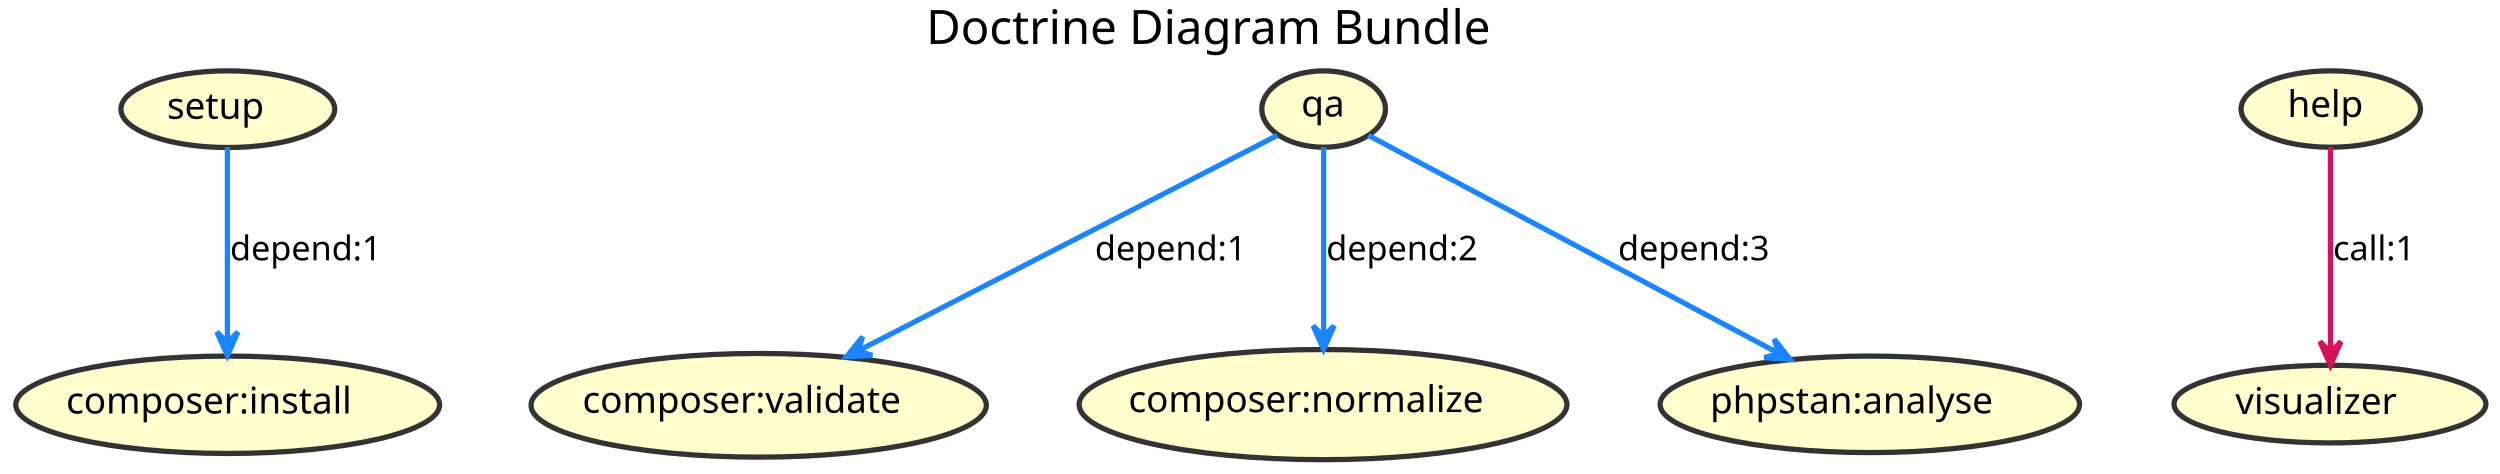
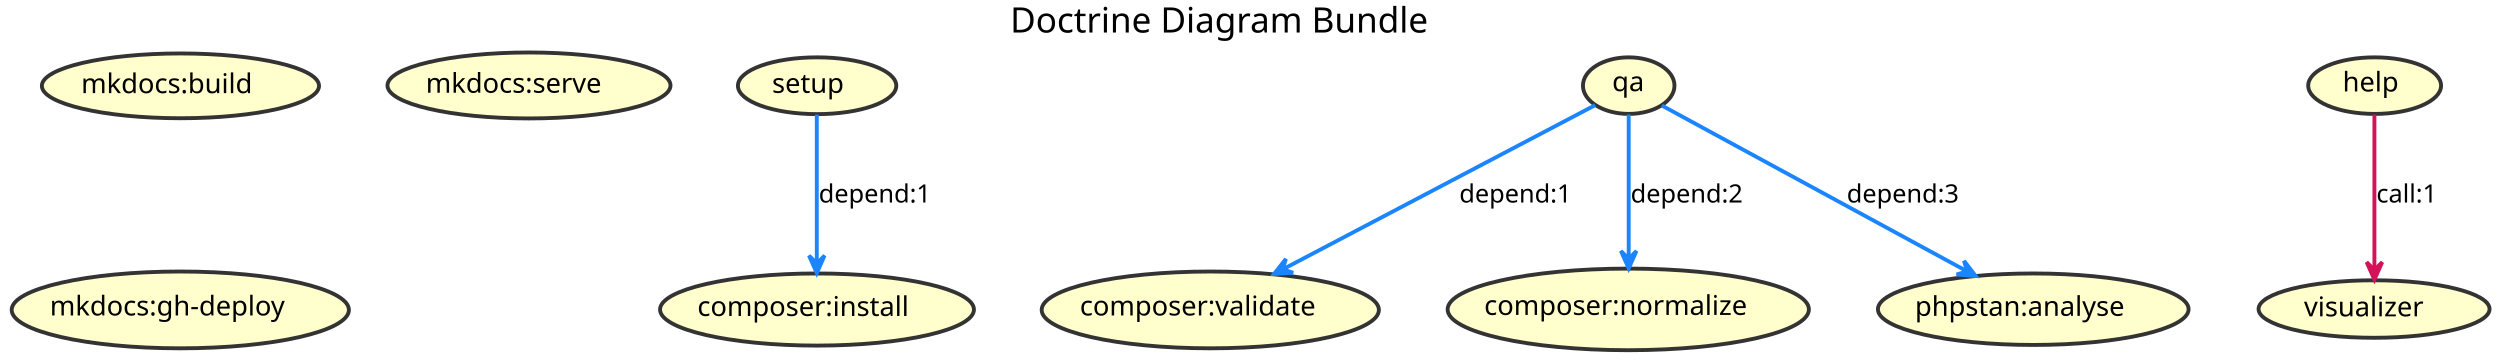
- <svg xmlns="http://www.w3.org/2000/svg" contentScriptType="application/ecmascript" contentStyleType="text/css" height="180px" preserveAspectRatio="none" style="width:951px;height:180px;background:#FFFFFF;" version="1.1" viewBox="0 0 951 180" width="951px" zoomAndPan="magnify">
+ <svg xmlns="http://www.w3.org/2000/svg" contentScriptType="application/ecmascript" contentStyleType="text/css" height="185px" preserveAspectRatio="none" style="width:1284px;height:185px;background:#FFFFFF;" version="1.1" viewBox="0 0 1284 185" width="1284px" zoomAndPan="magnify">
  <defs />
  <g>
-     <text fill="#000000" font-family="sans-serif" font-size="18" lengthAdjust="spacing" textLength="234" x="352.32" y="16.708">Doctrine Diagram Bundle</text>
-     <ellipse cx="86.664" cy="41.534" fill="#FFFECC" rx="40.664" ry="14.581" style="stroke:#333333;stroke-width:2.0;" />
-     <text fill="#000000" font-family="sans-serif" font-size="14" lengthAdjust="spacing" textLength="41" x="63.512" y="45.196">setup</text>
-     <ellipse cx="86.611" cy="153.975" fill="#FFFECC" rx="80.611" ry="18.522" style="stroke:#333333;stroke-width:2.0;" />
-     <text fill="#000000" font-family="sans-serif" font-size="14" lengthAdjust="spacing" textLength="120" x="25.173" y="157.288">composer:install</text>
-     <ellipse cx="503.506" cy="41.477" fill="#FFFECC" rx="23.506" ry="14.524" style="stroke:#333333;stroke-width:2.0;" />
-     <text fill="#000000" font-family="sans-serif" font-size="14" lengthAdjust="spacing" textLength="17" x="495.006" y="44.323">qa</text>
-     <ellipse cx="288.6" cy="154.173" fill="#FFFECC" rx="86.6" ry="19.72" style="stroke:#333333;stroke-width:2.0;" />
-     <text fill="#000000" font-family="sans-serif" font-size="14" lengthAdjust="spacing" textLength="134" x="221.6" y="157.02">composer:validate</text>
-     <ellipse cx="503.277" cy="153.909" fill="#FFFECC" rx="92.777" ry="20.955" style="stroke:#333333;stroke-width:2.0;" />
-     <text fill="#000000" font-family="sans-serif" font-size="14" lengthAdjust="spacing" textLength="148" x="429.277" y="156.755">composer:normalize</text>
-     <ellipse cx="711.284" cy="153.81" fill="#FFFECC" rx="79.784" ry="18.357" style="stroke:#333333;stroke-width:2.0;" />
-     <text fill="#000000" font-family="sans-serif" font-size="14" lengthAdjust="spacing" textLength="118" x="650.536" y="157.214">phpstan:analyse</text>
-     <ellipse cx="886.619" cy="41.479" fill="#FFFECC" rx="34.119" ry="14.526" style="stroke:#333333;stroke-width:2.0;" />
-     <text fill="#000000" font-family="sans-serif" font-size="14" lengthAdjust="spacing" textLength="32" x="870.173" y="44.491">help</text>
-     <ellipse cx="886.32" cy="153.72" fill="#FFFECC" rx="59.32" ry="14.767" style="stroke:#333333;stroke-width:2.0;" />
-     <text fill="#000000" font-family="sans-serif" font-size="14" lengthAdjust="spacing" textLength="66" x="850.32" y="157.468">visualizer</text>
-     <path d="M86.5,56.002 C86.5,74.463 86.5,107.772 86.5,130.125 " fill="none" id="setup-to-composer:install" style="stroke:#1A85FF;stroke-width:2.0;" />
-     <polygon fill="#1A85FF" points="86.5,135.276,90.5,126.276,86.5,130.276,82.5,126.276,86.5,135.276" style="stroke:#1A85FF;stroke-width:2.0;" />
-     <text fill="#000000" font-family="sans-serif" font-size="13" lengthAdjust="spacing" textLength="61" x="87.5" y="99.02">depend:1</text>
-     <path d="M485.906,51.496 C451.291,69.286 373.638,109.196 326.702,133.319 " fill="none" id="qa-to-composer:validate" style="stroke:#1A85FF;stroke-width:2.0;" />
-     <polygon fill="#1A85FF" points="321.978,135.747,331.811,135.19,326.425,133.462,328.154,128.075,321.978,135.747" style="stroke:#1A85FF;stroke-width:2.0;" />
-     <text fill="#000000" font-family="sans-serif" font-size="13" lengthAdjust="spacing" textLength="61" x="416.5" y="99.02">depend:1</text>
-     <path d="M503.5,56.002 C503.5,73.822 503.5,105.479 503.5,127.76 " fill="none" id="qa-to-composer:normalize" style="stroke:#1A85FF;stroke-width:2.0;" />
-     <polygon fill="#1A85FF" points="503.5,132.926,507.5,123.926,503.5,127.926,499.5,123.926,503.5,132.926" style="stroke:#1A85FF;stroke-width:2.0;" />
-     <text fill="#000000" font-family="sans-serif" font-size="13" lengthAdjust="spacing" textLength="61" x="504.5" y="99.02">depend:2</text>
-     <path d="M520.522,51.496 C554.478,69.535 631.247,110.319 676.432,134.323 " fill="none" id="qa-to-phpstan:analyse" style="stroke:#1A85FF;stroke-width:2.0;" />
-     <polygon fill="#1A85FF" points="680.973,136.736,674.901,128.981,676.557,134.39,671.148,136.046,680.973,136.736" style="stroke:#1A85FF;stroke-width:2.0;" />
-     <text fill="#000000" font-family="sans-serif" font-size="13" lengthAdjust="spacing" textLength="61" x="615.5" y="99.02">depend:3</text>
-     <path d="M886.5,56.002 C886.5,75.53 886.5,111.672 886.5,133.886 " fill="none" id="help-to-visualizer" style="stroke:#D41159;stroke-width:2.0;" />
-     <polygon fill="#D41159" points="886.5,138.944,890.5,129.944,886.5,133.944,882.5,129.944,886.5,138.944" style="stroke:#D41159;stroke-width:2.0;" />
-     <text fill="#000000" font-family="sans-serif" font-size="13" lengthAdjust="spacing" textLength="34" x="887.5" y="99.02">call:1</text>
+     <text fill="#000000" font-family="sans-serif" font-size="18" lengthAdjust="spacing" textLength="234" x="518.82" y="16.708">Doctrine Diagram Bundle</text>
+     <ellipse cx="419.664" cy="44.034" fill="#FFFECC" rx="40.664" ry="14.581" style="stroke:#333333;stroke-width:2.0;" />
+     <text fill="#000000" font-family="sans-serif" font-size="14" lengthAdjust="spacing" textLength="41" x="396.512" y="47.696">setup</text>
+     <ellipse cx="419.611" cy="158.975" fill="#FFFECC" rx="80.611" ry="18.522" style="stroke:#333333;stroke-width:2.0;" />
+     <text fill="#000000" font-family="sans-serif" font-size="14" lengthAdjust="spacing" textLength="120" x="358.173" y="162.288">composer:install</text>
+     <ellipse cx="836.506" cy="43.977" fill="#FFFECC" rx="23.506" ry="14.524" style="stroke:#333333;stroke-width:2.0;" />
+     <text fill="#000000" font-family="sans-serif" font-size="14" lengthAdjust="spacing" textLength="17" x="828.006" y="46.823">qa</text>
+     <ellipse cx="621.6" cy="159.173" fill="#FFFECC" rx="86.6" ry="19.72" style="stroke:#333333;stroke-width:2.0;" />
+     <text fill="#000000" font-family="sans-serif" font-size="14" lengthAdjust="spacing" textLength="134" x="554.6" y="162.02">composer:validate</text>
+     <ellipse cx="836.277" cy="158.909" fill="#FFFECC" rx="92.777" ry="20.955" style="stroke:#333333;stroke-width:2.0;" />
+     <text fill="#000000" font-family="sans-serif" font-size="14" lengthAdjust="spacing" textLength="148" x="762.277" y="161.755">composer:normalize</text>
+     <ellipse cx="1044.284" cy="158.81" fill="#FFFECC" rx="79.784" ry="18.357" style="stroke:#333333;stroke-width:2.0;" />
+     <text fill="#000000" font-family="sans-serif" font-size="14" lengthAdjust="spacing" textLength="118" x="983.536" y="162.214">phpstan:analyse</text>
+     <ellipse cx="1219.619" cy="43.979" fill="#FFFECC" rx="34.119" ry="14.526" style="stroke:#333333;stroke-width:2.0;" />
+     <text fill="#000000" font-family="sans-serif" font-size="14" lengthAdjust="spacing" textLength="32" x="1203.172" y="46.991">help</text>
+     <ellipse cx="1219.32" cy="158.72" fill="#FFFECC" rx="59.32" ry="14.767" style="stroke:#333333;stroke-width:2.0;" />
+     <text fill="#000000" font-family="sans-serif" font-size="14" lengthAdjust="spacing" textLength="66" x="1183.32" y="162.468">visualizer</text>
+     <ellipse cx="92.678" cy="44.089" fill="#FFFECC" rx="71.178" ry="16.636" style="stroke:#333333;stroke-width:2.0;" />
+     <text fill="#000000" font-family="sans-serif" font-size="14" lengthAdjust="spacing" textLength="96" x="41.678" y="47.836">mkdocs:build</text>
+     <ellipse cx="271.687" cy="43.891" fill="#FFFECC" rx="72.687" ry="16.937" style="stroke:#333333;stroke-width:2.0;" />
+     <text fill="#000000" font-family="sans-serif" font-size="14" lengthAdjust="spacing" textLength="100" x="218.687" y="47.638">mkdocs:serve</text>
+     <ellipse cx="92.6" cy="159.173" fill="#FFFECC" rx="86.6" ry="19.72" style="stroke:#333333;stroke-width:2.0;" />
+     <text fill="#000000" font-family="sans-serif" font-size="14" lengthAdjust="spacing" textLength="134" x="25.6" y="162.02">mkdocs:gh-deploy</text>
+     <path d="M419.5,58.809 C419.5,77.796 419.5,112.144 419.5,135.003 " fill="none" id="setup-to-composer:install" style="stroke:#1A85FF;stroke-width:2.0;" />
+     <polygon fill="#1A85FF" points="419.5,140.266,423.5,131.266,419.5,135.266,415.5,131.266,419.5,140.266" style="stroke:#1A85FF;stroke-width:2.0;" />
+     <text fill="#000000" font-family="sans-serif" font-size="13" lengthAdjust="spacing" textLength="61" x="420.5" y="104.02">depend:1</text>
+     <path d="M819.269,54.009 C784.614,72.223 705.789,113.652 658.79,138.354 " fill="none" id="qa-to-composer:validate" style="stroke:#1A85FF;stroke-width:2.0;" />
+     <polygon fill="#1A85FF" points="654.343,140.691,664.171,140.046,658.769,138.366,660.449,132.964,654.343,140.691" style="stroke:#1A85FF;stroke-width:2.0;" />
+     <text fill="#000000" font-family="sans-serif" font-size="13" lengthAdjust="spacing" textLength="61" x="749.5" y="104.02">depend:1</text>
+     <path d="M836.5,58.809 C836.5,77.141 836.5,109.793 836.5,132.599 " fill="none" id="qa-to-composer:normalize" style="stroke:#1A85FF;stroke-width:2.0;" />
+     <polygon fill="#1A85FF" points="836.5,137.881,840.5,128.881,836.5,132.881,832.5,128.881,836.5,137.881" style="stroke:#1A85FF;stroke-width:2.0;" />
+     <text fill="#000000" font-family="sans-serif" font-size="13" lengthAdjust="spacing" textLength="61" x="837.5" y="104.02">depend:2</text>
+     <path d="M853.522,54.2 C887.666,72.75 965.096,114.816 1010.18,139.307 " fill="none" id="qa-to-phpstan:analyse" style="stroke:#1A85FF;stroke-width:2.0;" />
+     <polygon fill="#1A85FF" points="1014.71,141.767,1008.71,133.957,1010.316,139.381,1004.892,140.987,1014.71,141.767" style="stroke:#1A85FF;stroke-width:2.0;" />
+     <text fill="#000000" font-family="sans-serif" font-size="13" lengthAdjust="spacing" textLength="61" x="948.5" y="104.02">depend:3</text>
+     <path d="M1219.5,58.809 C1219.5,78.778 1219.5,115.738 1219.5,138.454 " fill="none" id="help-to-visualizer" style="stroke:#D41159;stroke-width:2.0;" />
+     <polygon fill="#D41159" points="1219.5,143.627,1223.5,134.627,1219.5,138.627,1215.5,134.627,1219.5,143.627" style="stroke:#D41159;stroke-width:2.0;" />
+     <text fill="#000000" font-family="sans-serif" font-size="13" lengthAdjust="spacing" textLength="34" x="1220.5" y="104.02">call:1</text>
  </g>
</svg>
